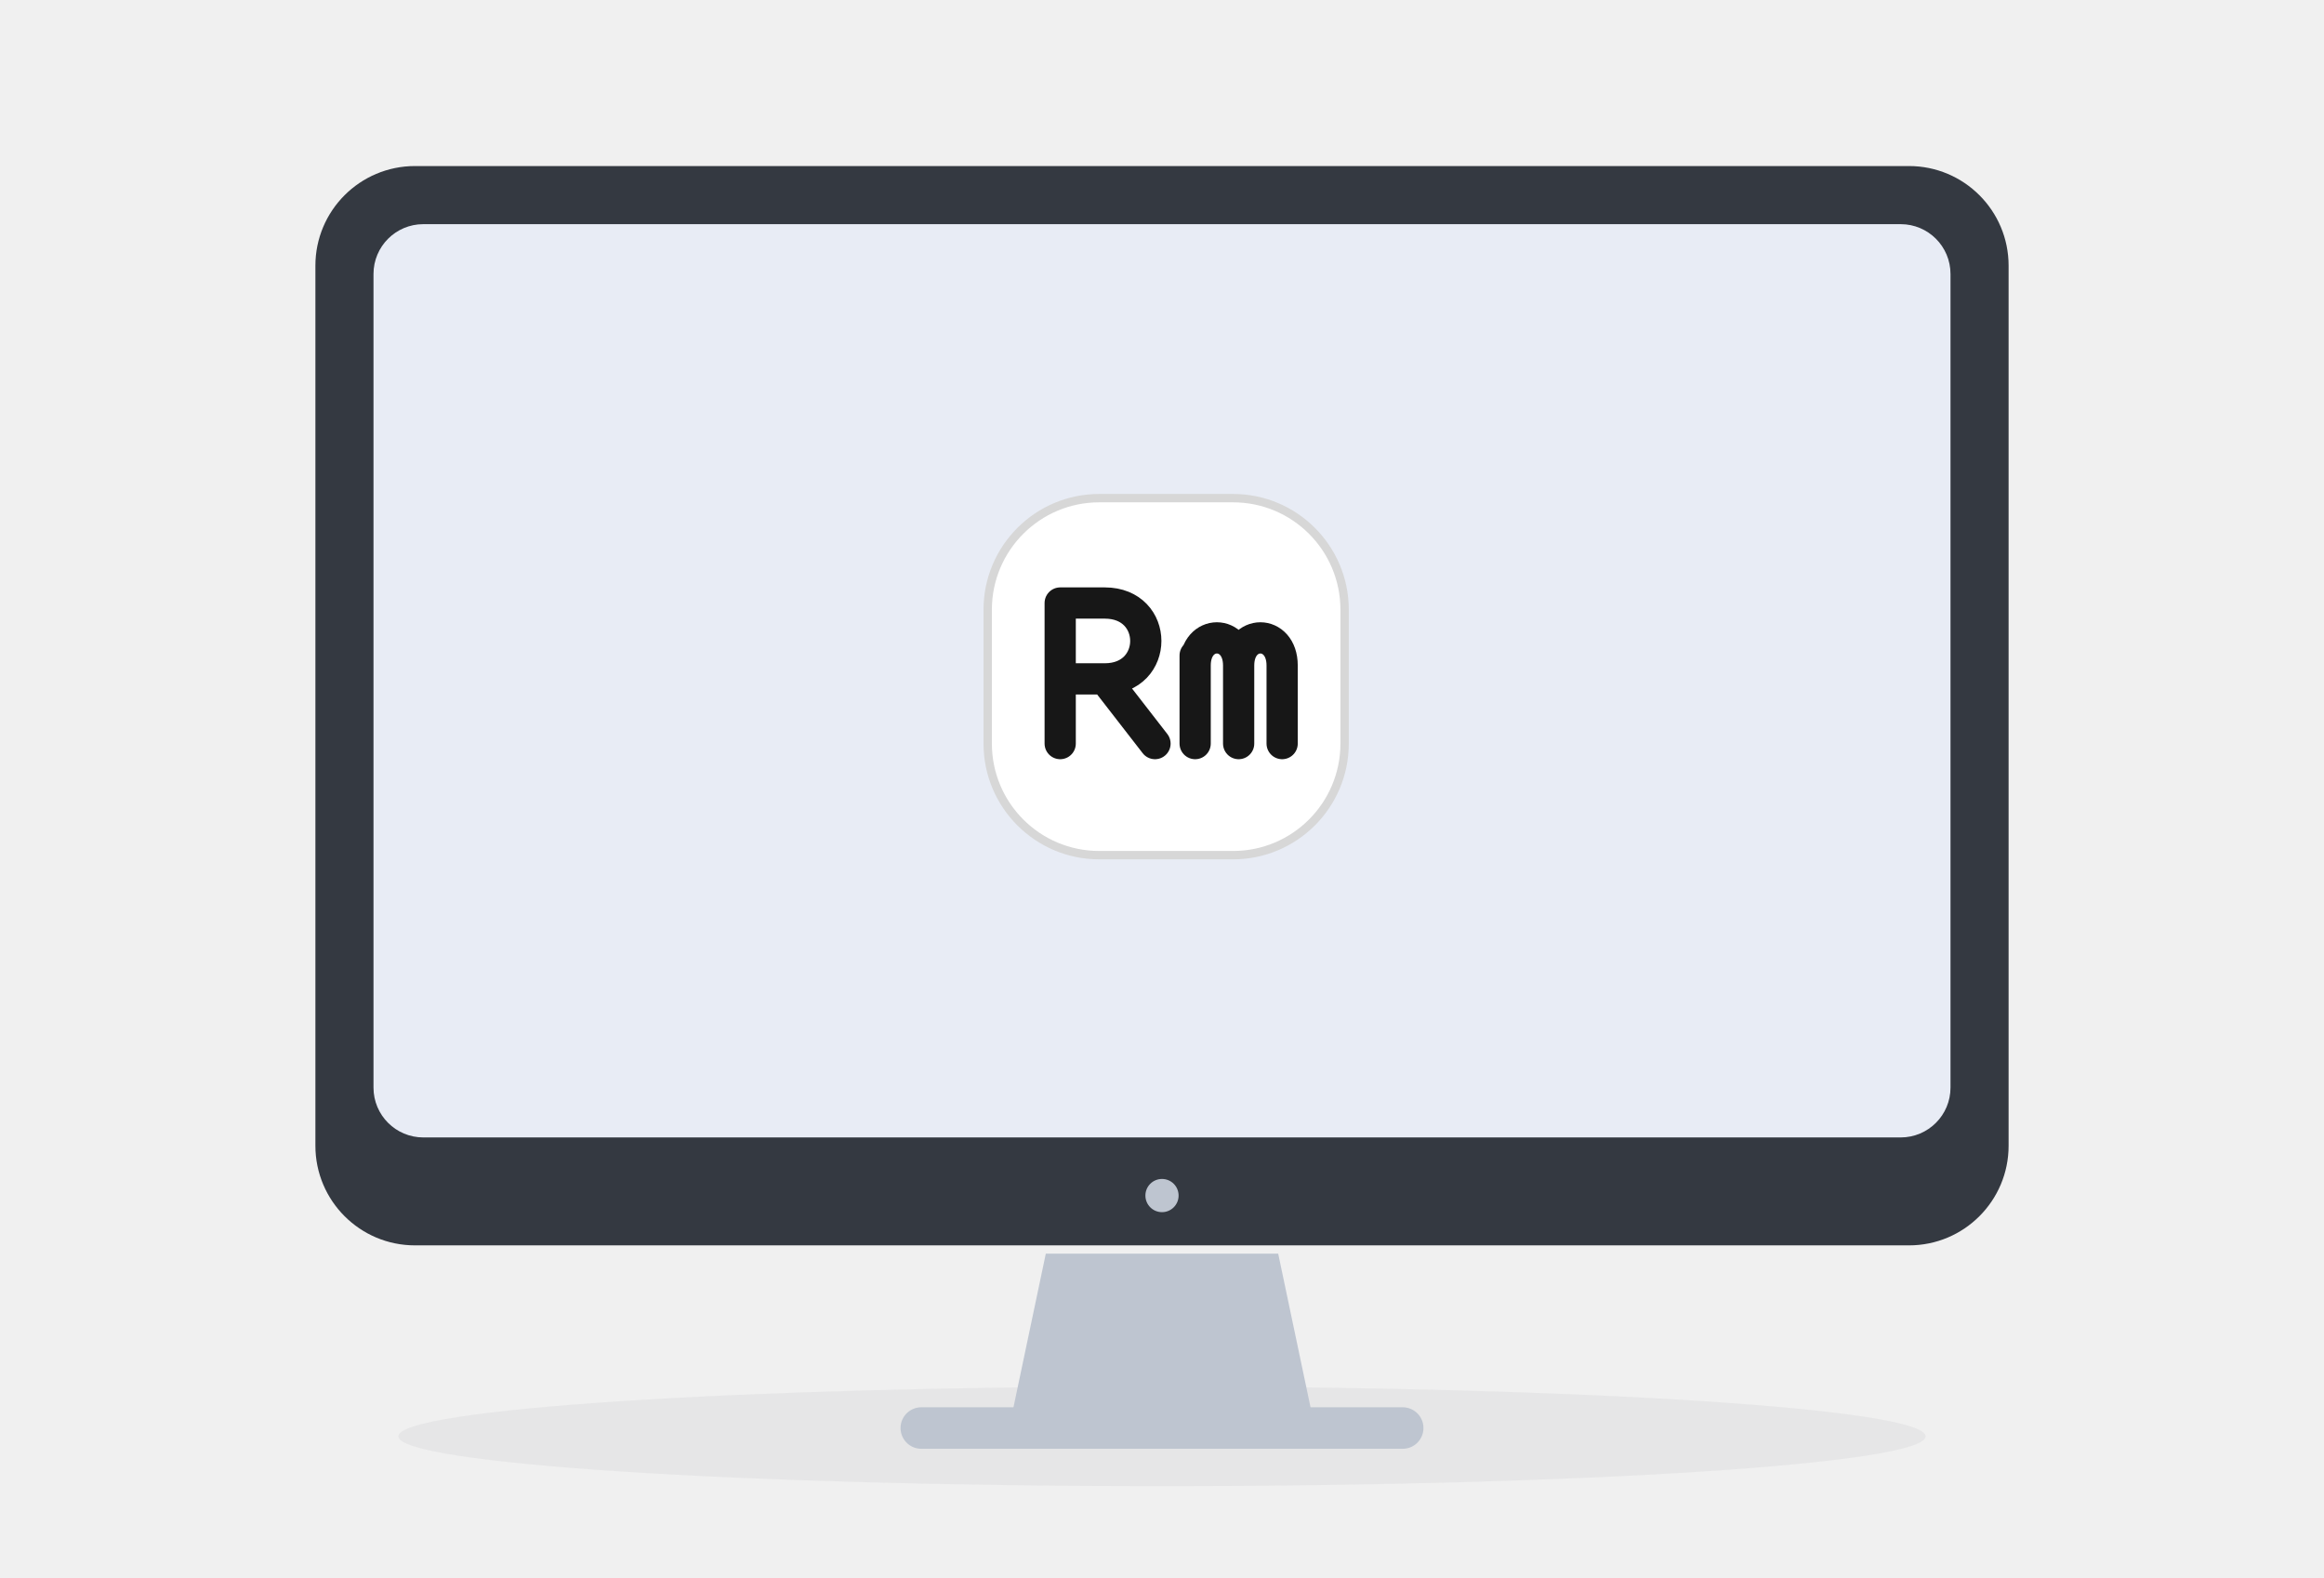
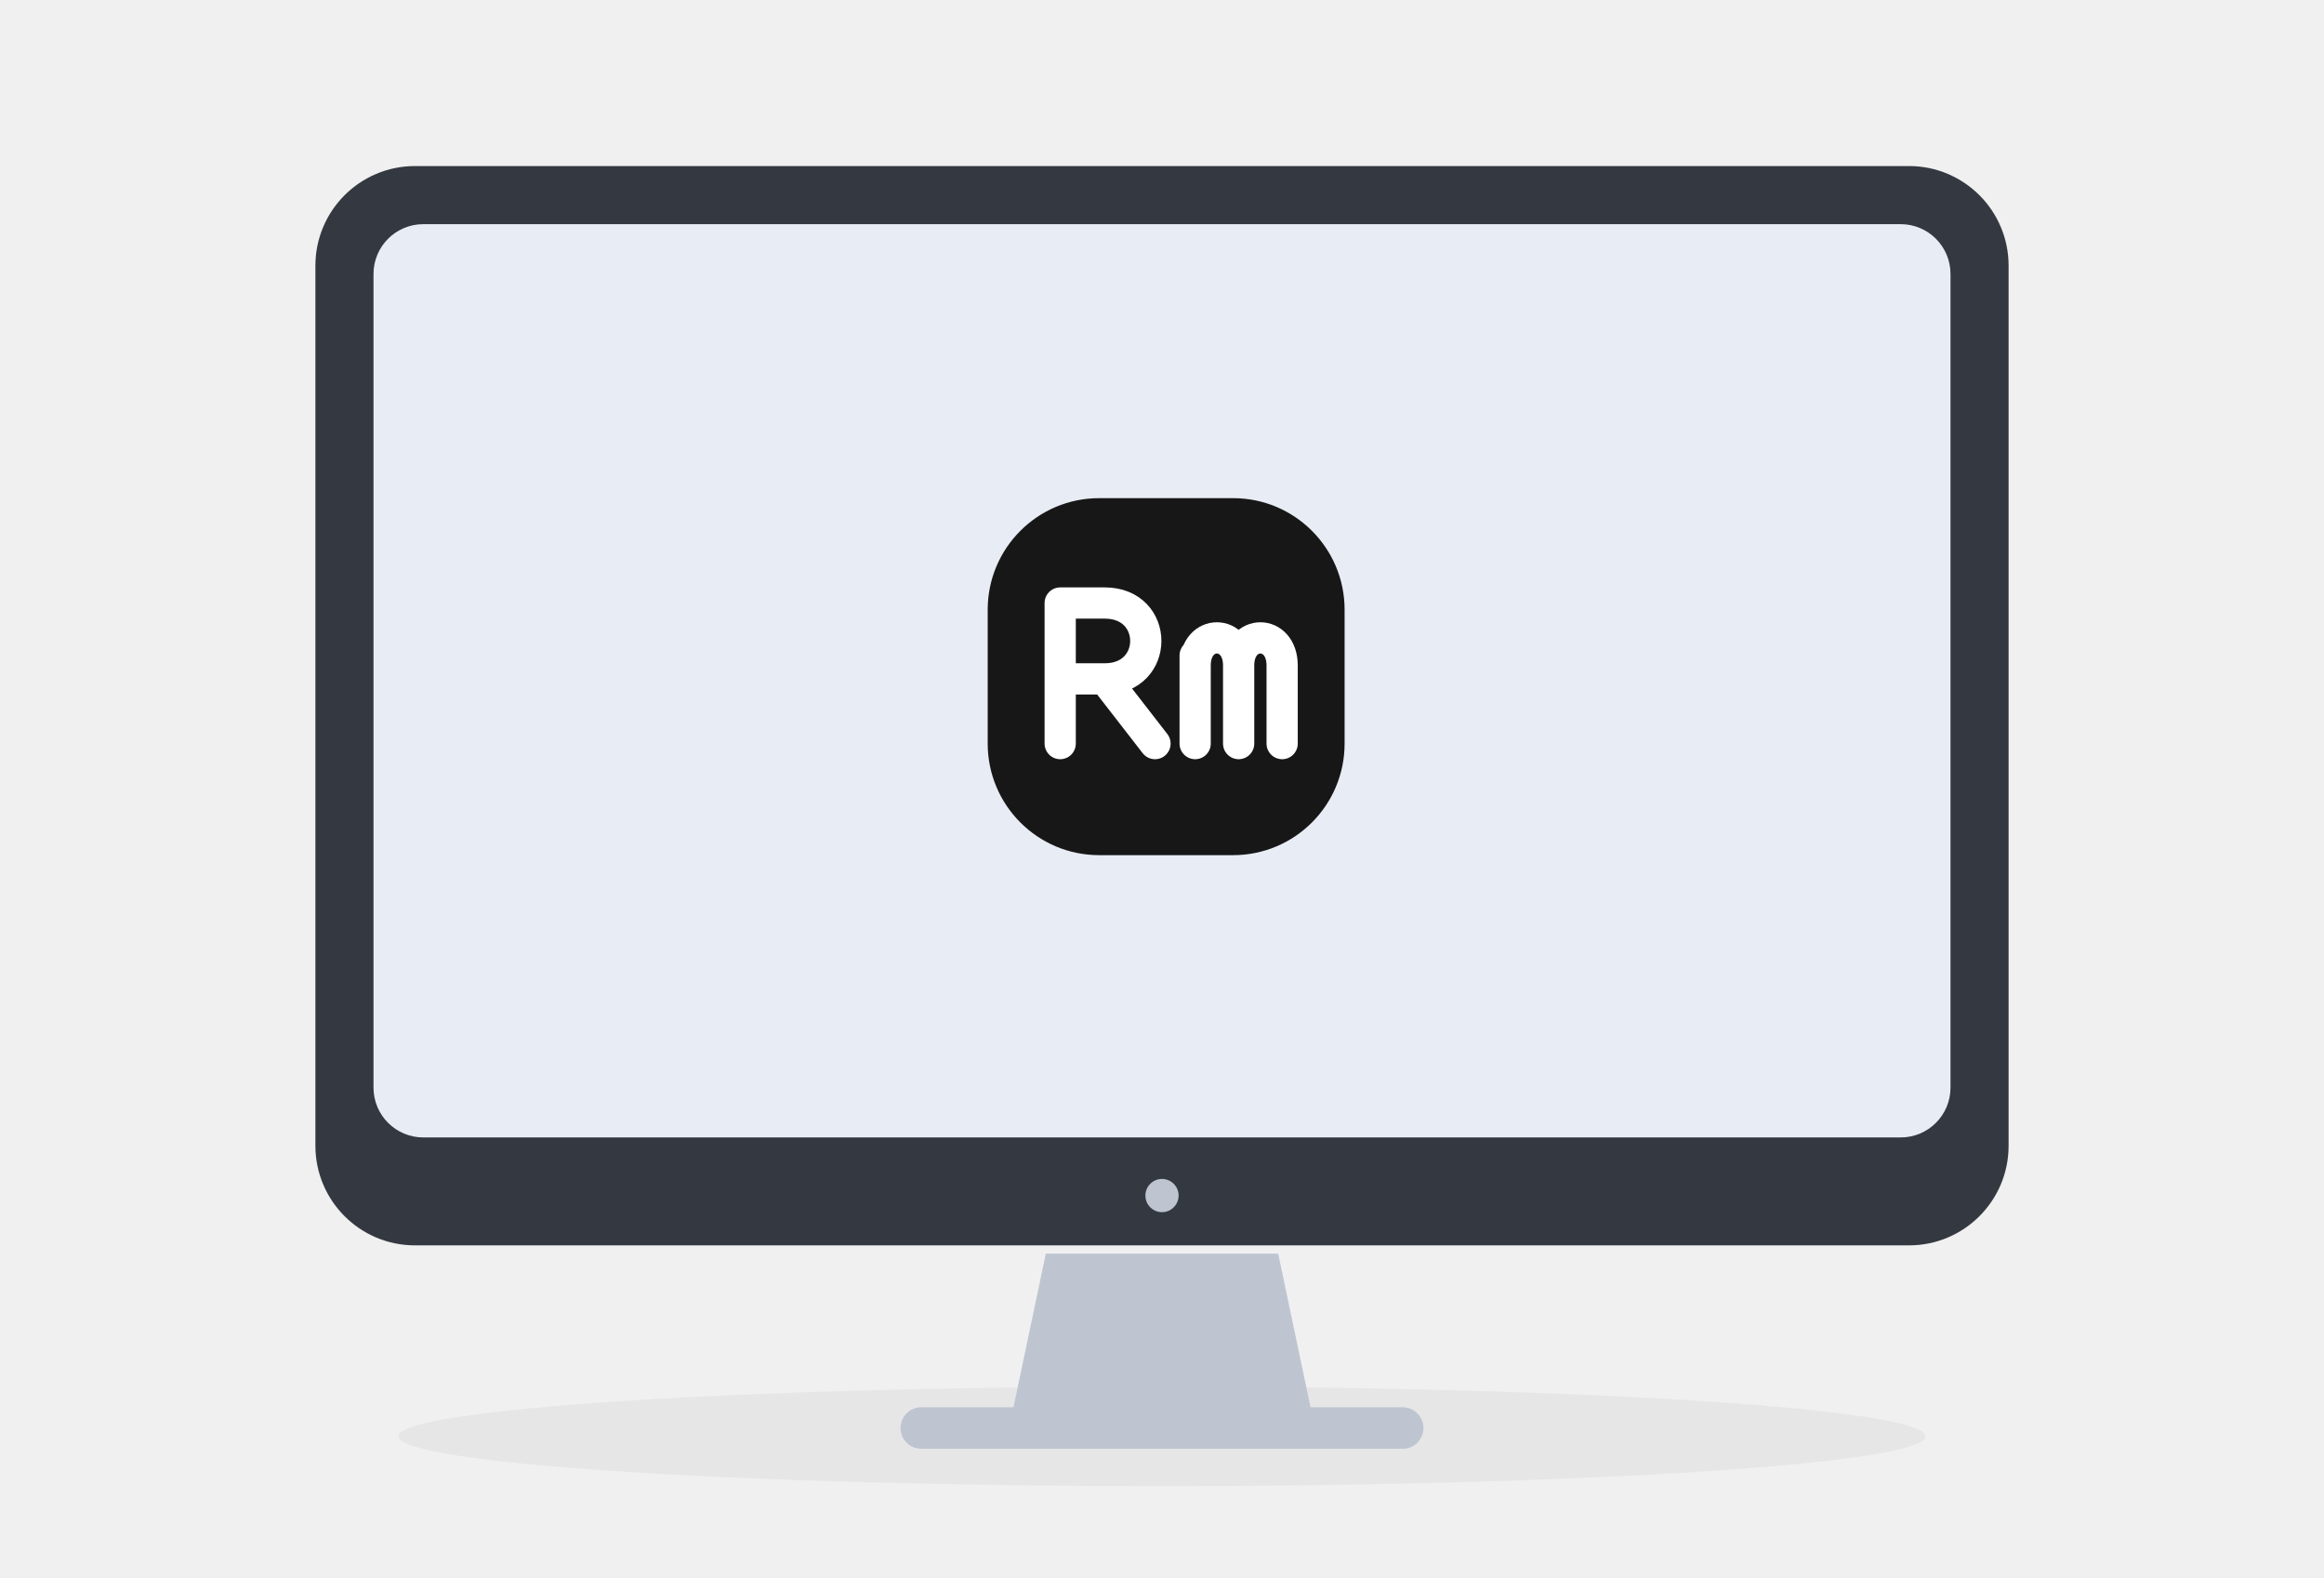
<svg xmlns="http://www.w3.org/2000/svg" width="280" height="190" viewBox="0 0 280 190" fill="none">
  <style>@media(prefers-color-scheme:dark){rect:nth-of-type(2){fill:#363e4c}}</style>
  <ellipse cx="140" cy="173" rx="92" ry="6" fill="#202329" fill-opacity=".05" />
  <rect x="38" y="20" width="204" height="130" rx="12" fill="#343941" id="rm-computer-case" />
  <rect x="45" y="27" width="190" height="110" rx="6" fill="#E8ECF5" id="rm-computer-screen" />
  <path d="M126 151h28l4 19h-36l4-19Z" fill="#BEC5D0" />
  <path d="M111 172h58" stroke="#BEC5D0" stroke-width="5" stroke-linecap="round" />
  <g transform="translate(119 60) scale(1.34375)">
    <rect width="32" height="32" rx="10" fill="#171717" id="rm-tile" />
    <g stroke="#ffffff" stroke-width="2.8" stroke-linecap="round" stroke-linejoin="round" fill="none" id="rm-letters">
      <path d="M6.5 22V9.4H10.5C15.4 9.4 15.4 16.2 10.5 16.2H6.5M10.5 16.2L15 22" />
      <path d="M18.6 22V14.1M18.6 15C18.6 11.7 22.5 11.7 22.5 15V22M22.5 15C22.5 11.7 26.4 11.7 26.4 15V22" />
    </g>
  </g>
  <circle cx="140" cy="144" r="2" fill="#BEC5D0" />
-   <style>#rm-tile{fill:#fff;stroke:#d7d7d7;stroke-width:.75}#rm-letters{stroke:#171717}@media(prefers-color-scheme:dark){#rm-computer-case{fill:#BCC3CE}#rm-computer-screen{fill:#303743}#rm-tile{fill:#171717;stroke:none}#rm-letters{stroke:#fff}}</style>
+   <style>@media(prefers-color-scheme:dark){#rm-computer-case{fill:#BCC3CE}#rm-computer-screen{fill:#303743}#rm-tile{fill:#fff;stroke:#d7d7d7;stroke-width:.75}#rm-letters{stroke:#171717}}</style>
</svg>
